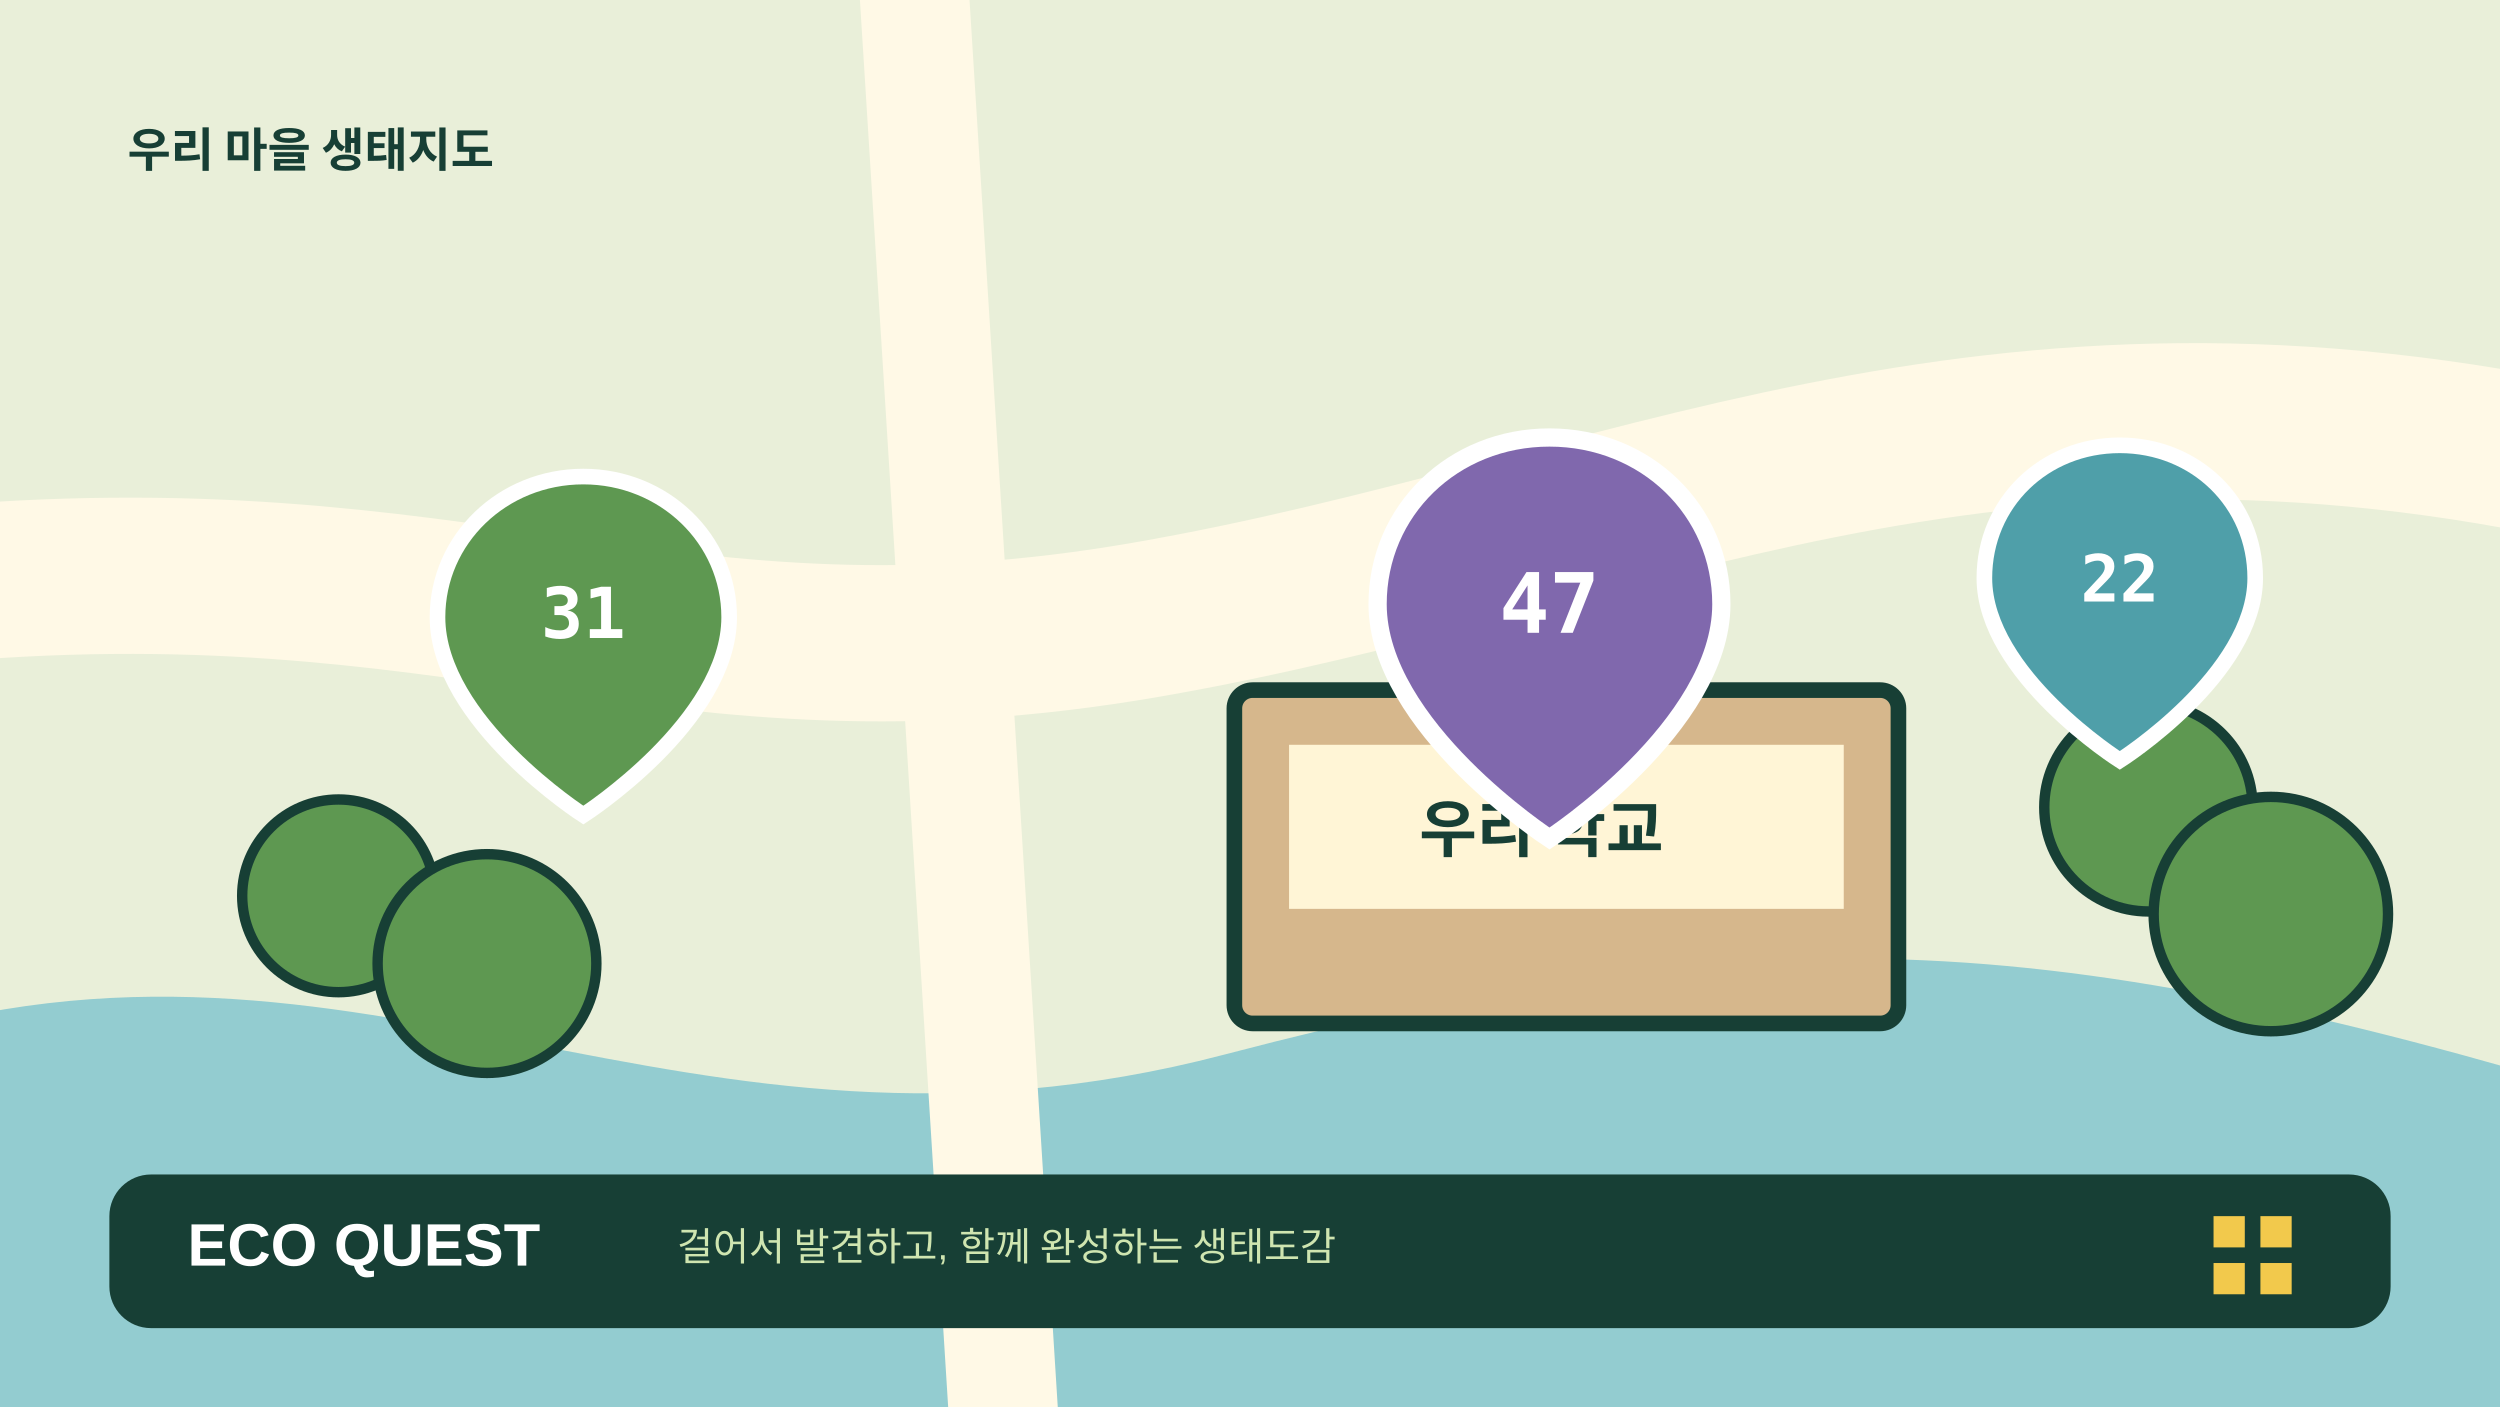
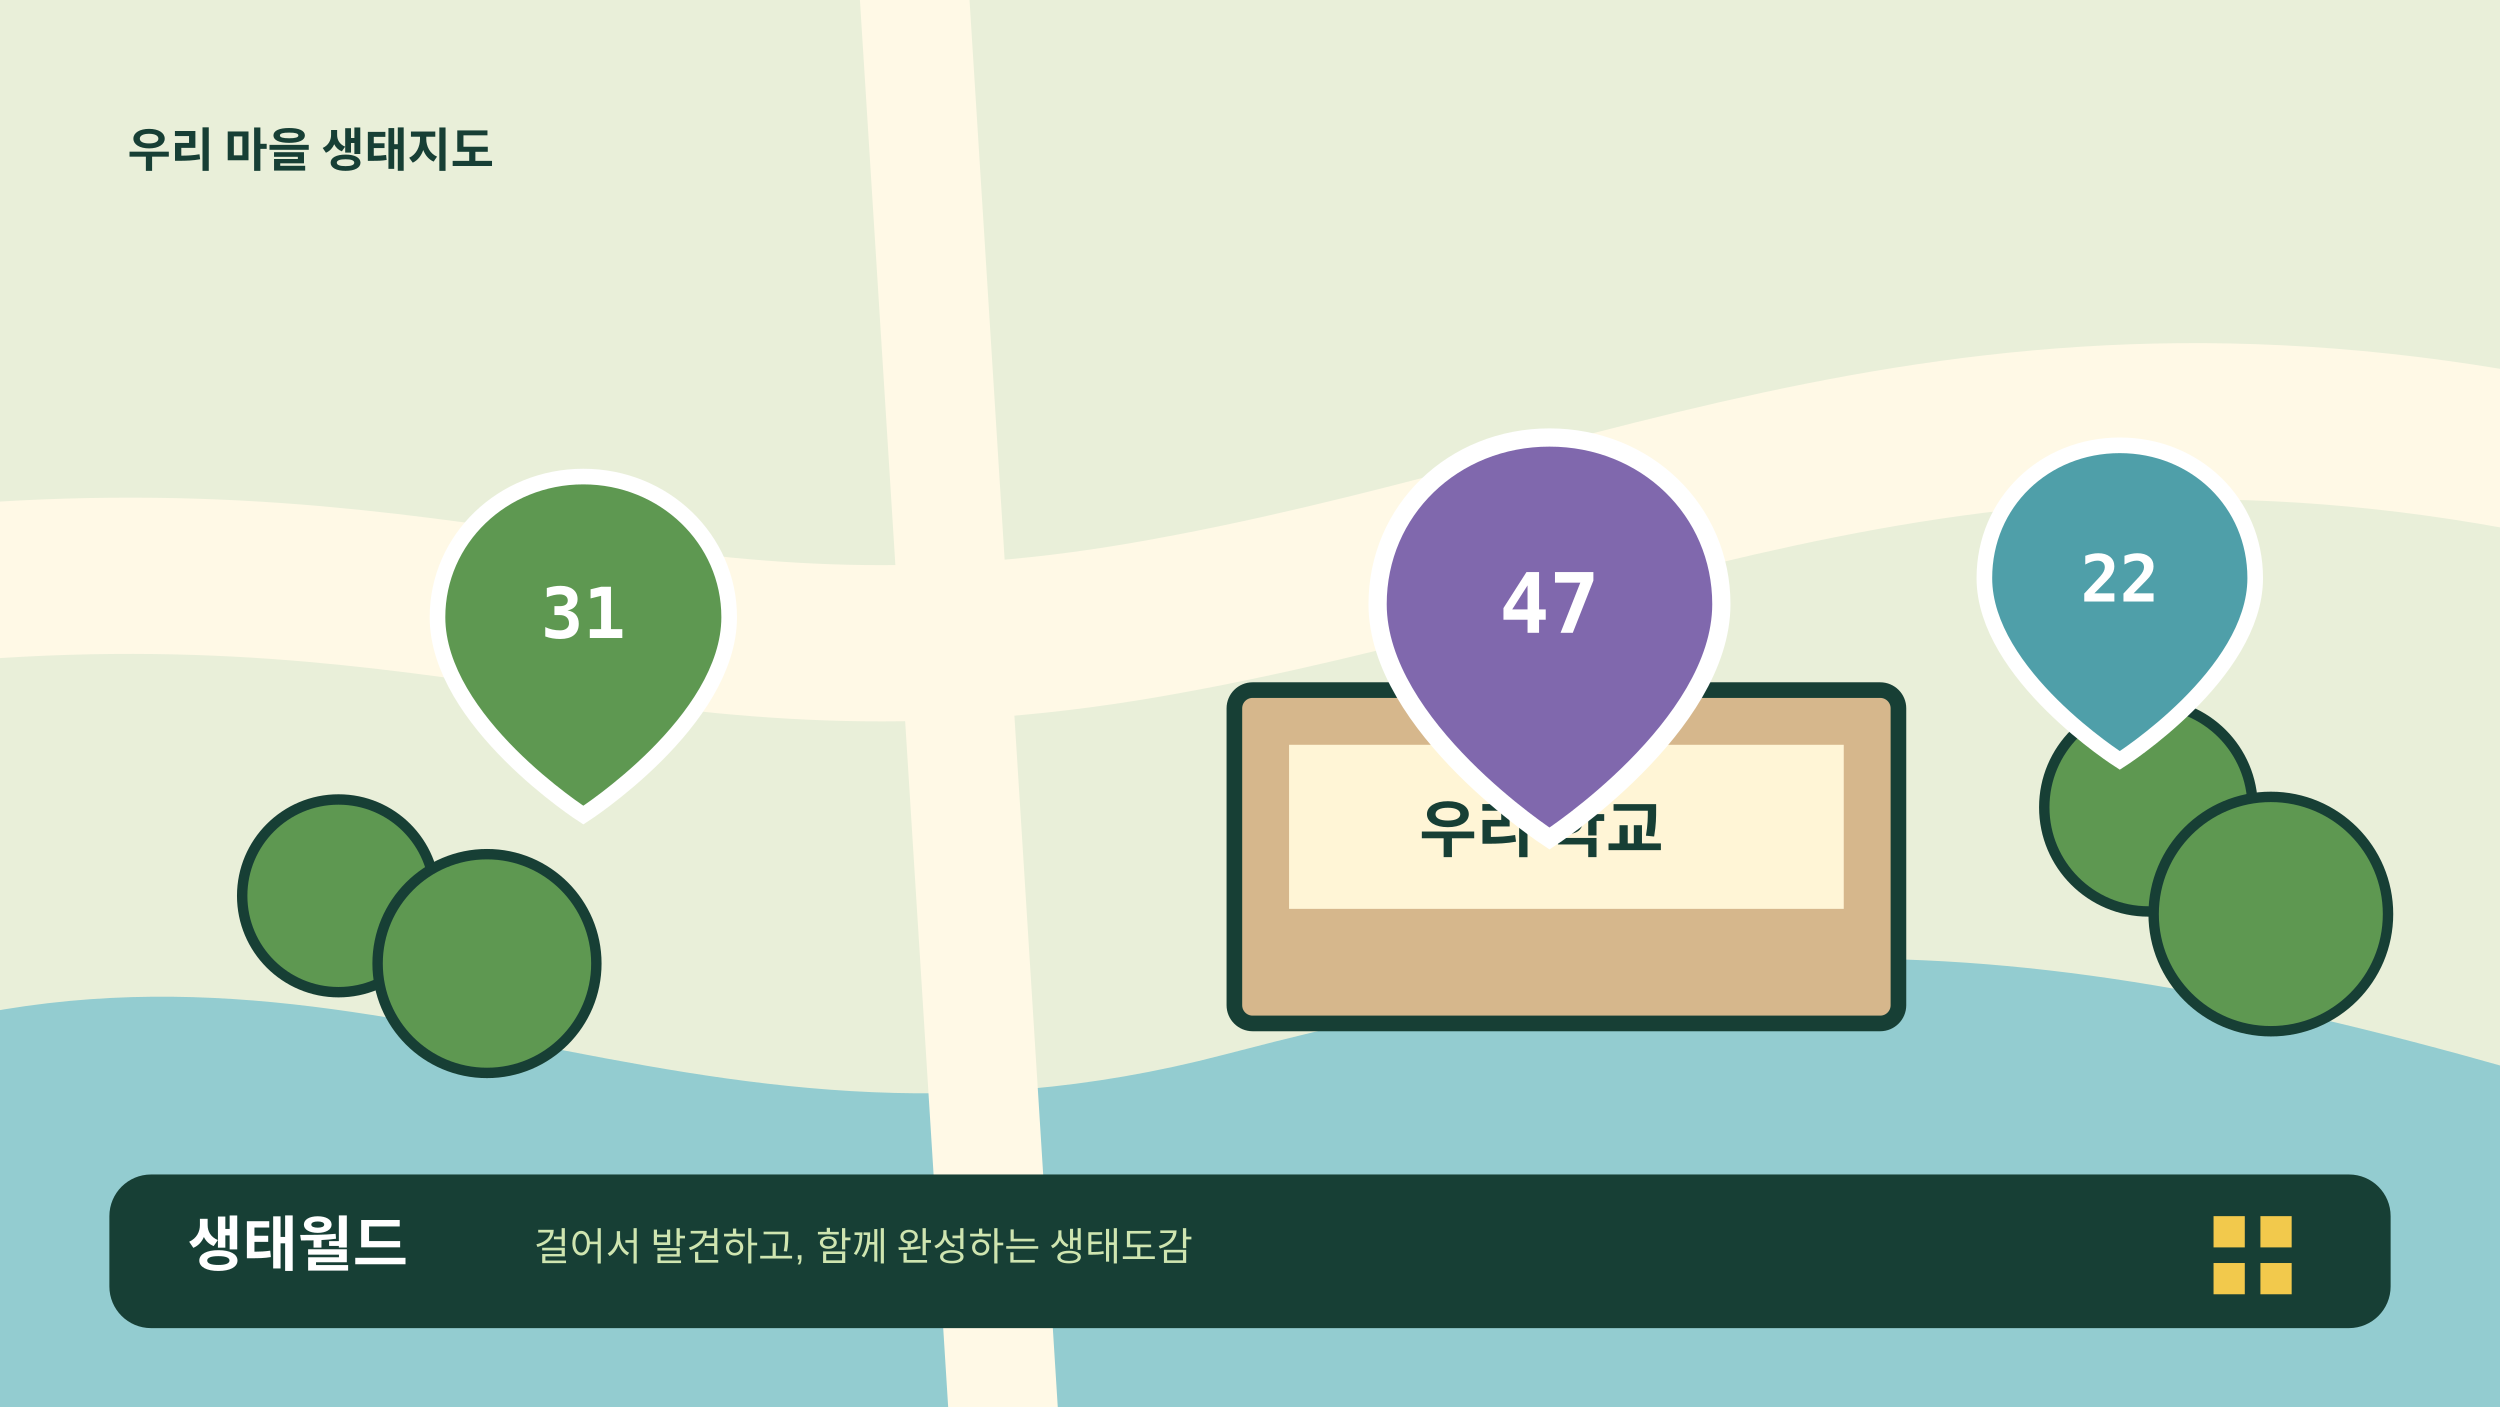
<svg xmlns="http://www.w3.org/2000/svg" viewBox="0 0 960 540" role="img" aria-labelledby="title desc">
  <rect width="960" height="540" fill="#e9efd9" />
  <path d="M-50 400C140 340 260 460 470 405S790 355 1030 430V600H-50Z" fill="#93ccd0" />
  <path d="M-30 225C180 205 255 270 440 238S760 126 1000 180" fill="none" stroke="#fff9e6" stroke-width="60" />
  <path d="M350-20l37 590" stroke="#fff9e6" stroke-width="42" />
  <rect x="474" y="265" width="255" height="128" rx="7" fill="#d6b78c" stroke="#173f35" stroke-width="6" />
  <rect x="495" y="286" width="213" height="63" fill="#fff5d6" />
  <g fill="#5e9851" stroke="#173f35" stroke-width="4">
    <circle cx="130" cy="344" r="37" />
    <circle cx="187" cy="370" r="42" />
    <circle cx="825" cy="310" r="40" />
    <circle cx="872" cy="351" r="45" />
  </g>
  <g font-family="Arial,sans-serif" font-weight="800" fill="#173f35">
    <text x="545" y="327" font-size="24">우리 학교</text>
    <text x="49" y="64" font-size="18">우리 마을 생태지도</text>
  </g>
  <g font-family="monospace" text-anchor="middle" fill="#fff" font-weight="900">
    <g transform="translate(224 230)">
      <path d="M0-47c31 0 56 24 56 54 0 40-56 76-56 76S-56 47-56 7c0-30 25-54 56-54Z" fill="#5e9851" stroke="#fff" stroke-width="6" />
      <text y="15" font-size="27">31</text>
    </g>
    <g transform="translate(595 223)">
      <path d="M0-55c37 0 66 28 66 64 0 47-66 90-66 90S-66 56-66 9c0-36 29-64 66-64Z" fill="#8068ad" stroke="#fff" stroke-width="7" />
      <text y="20" font-size="32">47</text>
    </g>
    <g transform="translate(814 216)">
      <path d="M0-45c29 0 52 22 52 51 0 37-52 70-52 70S-52 43-52 6c0-29 23-51 52-51Z" fill="#4f9fa9" stroke="#fff" stroke-width="6" />
      <text y="15" font-size="25">22</text>
    </g>
  </g>
  <rect x="42" y="451" width="876" height="59" rx="16" fill="#173f35" />
  <g font-family="Arial,sans-serif" fill="#fff">
-     <text x="72" y="486" font-size="23" font-weight="900">ECO QUEST</text>
-     <text x="260" y="484" font-size="15" fill="#cfe5b0">걸어서 발견하고, 함께 완성하는 생태도감</text>
+     <text x="72" y="486" font-size="23" font-weight="900">생태월드</text>
+     <text x="205" y="484" font-size="15" fill="#cfe5b0">걸어서 발견하고, 함께 완성하는 생태도감</text>
  </g>
  <g transform="translate(850 467)" fill="#f2c94c">
    <rect width="12" height="12" />
    <rect x="18" width="12" height="12" />
    <rect y="18" width="12" height="12" />
    <rect x="18" y="18" width="12" height="12" />
  </g>
</svg>
